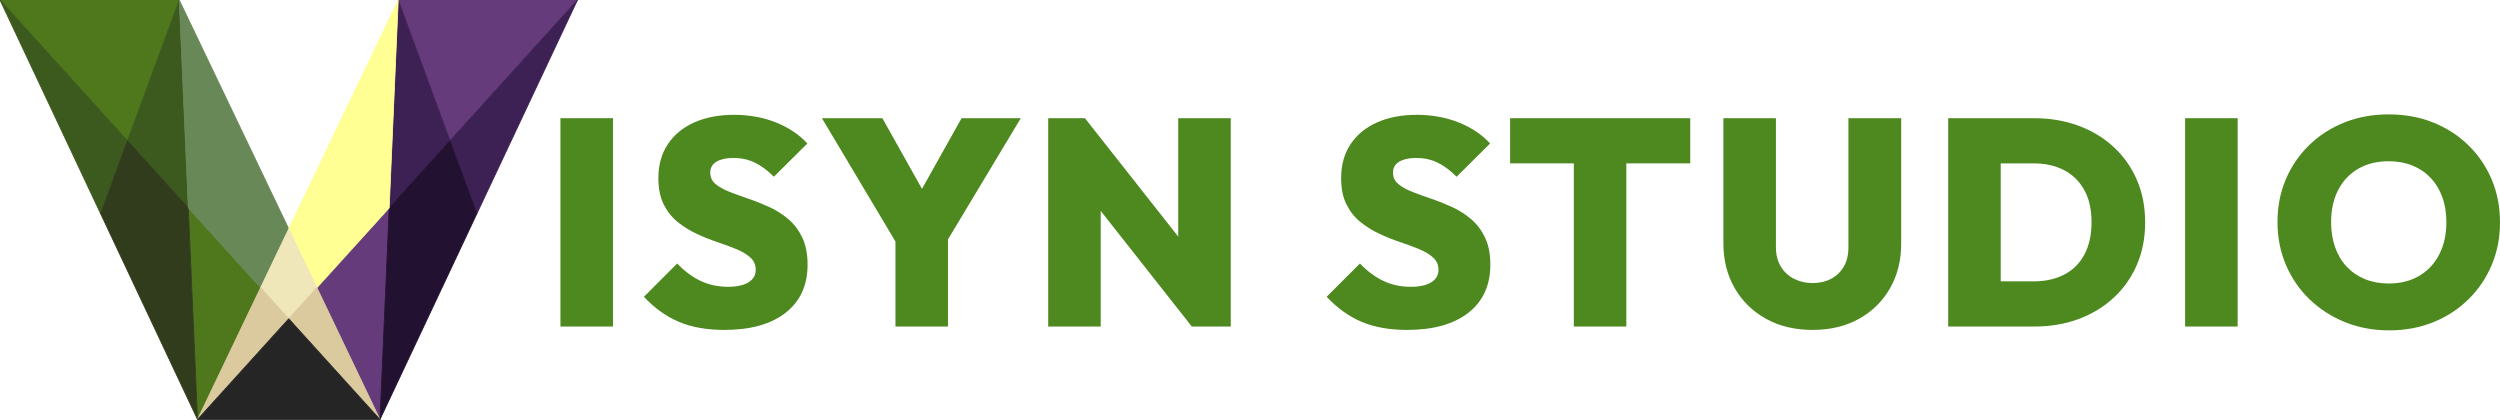
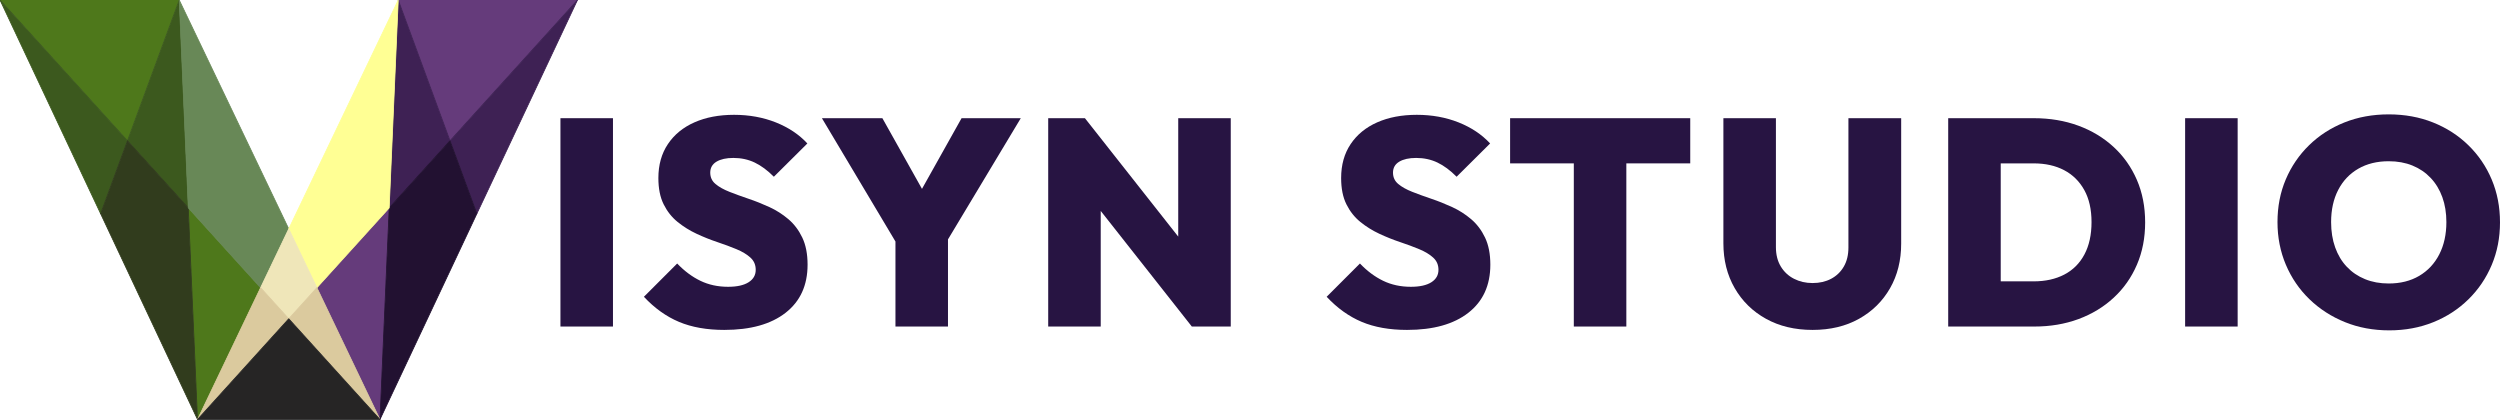
<svg xmlns="http://www.w3.org/2000/svg" viewBox="0 0 1871.92 314.1" width="1871.92" height="314.1">
  <g id="prism-v" stroke-width="0.6" stroke-linejoin="round">
    <path fill="#4E781B" stroke="#4E781B" d="M134.2 0 L0 0 L95.44 105.37Z M147.9 314.1 L195.12 215.42 L140.99 155.66Z" />
    <path fill="#3C591E" stroke="#3C591E" d="M0 0 L75.34 160 L95.44 105.37Z M134.2 0 L95.44 105.37 L140.99 155.66Z" />
    <path fill="#313C1D" stroke="#313C1D" d="M75.34 160 L147.9 314.1 L140.99 155.66 L95.44 105.37Z" />
    <path fill="#688857" stroke="#688857" d="M216.2 171.37 L134.2 0 L140.99 155.66 L195.12 215.42Z" />
    <path fill="#653B7B" stroke="#653B7B" d="M432.4 0 L298.2 0 L336.96 105.37Z M237.28 215.42 L284.5 314.1 L291.41 155.66Z" />
    <path fill="#3E2154" stroke="#3E2154" d="M357.06 160 L432.4 0 L336.96 105.37Z M298.2 0 L291.41 155.66 L336.96 105.37Z" />
    <path fill="#221131" stroke="#221131" d="M284.5 314.1 L357.06 160 L336.96 105.37 L291.41 155.66Z" />
    <path fill="#FFFF94" stroke="#FFFF94" d="M216.2 171.37 L237.28 215.42 L291.41 155.66 L298.2 0Z" />
    <path fill="#EFE6B9" stroke="#EFE6B9" d="M237.28 215.42 L216.2 171.37 L195.12 215.42 L216.2 238.69Z" />
    <path fill="#DBCA9E" stroke="#DBCA9E" d="M284.5 314.1 L237.28 215.42 L216.2 238.69Z M195.12 215.42 L147.9 314.1 L216.2 238.69Z" />
    <path fill="#262525" stroke="#262525" d="M147.9 314.1 L284.5 314.1 L216.2 238.69Z" />
  </g>
-   <g id="wordmark" fill="#4D891F">
+   <g id="wordmark" fill="#271442">
    <path d="M419.64 244.5H458.97V88.5H419.64Z" />
    <path d="M542.31 247.03Q571.8 247.03 588.24 234.19Q604.69 221.34 604.69 198.18Q604.69 186.19 600.73 177.89Q596.77 169.58 590.28 164.08Q583.79 158.58 576.06 155.03Q568.33 151.48 560.52 148.84Q552.71 146.2 546.22 143.64Q539.73 141.09 535.77 137.79Q531.81 134.49 531.81 129.26Q531.81 123.87 536.48 121.06Q541.16 118.26 549.13 118.26Q557.88 118.26 565.11 121.72Q572.35 125.19 579.44 132.34L604.53 107.42Q595.23 97.36 580.93 91.66Q566.63 85.97 549.63 85.97Q532.74 85.97 519.98 91.61Q507.22 97.25 500.1 107.89Q492.97 118.53 492.97 133.33Q492.97 145.05 496.93 153Q500.89 160.94 507.38 166.2Q513.88 171.45 521.6 175.05Q529.33 178.66 537.14 181.27Q544.95 183.88 551.44 186.58Q557.94 189.27 561.9 192.88Q565.86 196.48 565.86 202.03Q565.86 207.98 560.49 211.36Q555.13 214.74 545.17 214.74Q533.68 214.74 524.38 210.23Q515.09 205.72 507.05 197.3L482.14 222.22Q494.07 234.98 508.4 241.01Q522.73 247.03 542.31 247.03Z" />
    <path d="M670.49 244.5H709.82V179.24L764.33 88.5H719.99L690.35 141.42L660.7 88.5H615.43L670.49 180.83Z" />
    <path d="M784.86 244.5H824.19V157.94L892.4 244.5H921.55V88.5H882.22V177.15L812.36 88.5H784.86Z" />
    <path d="M1053.54 247.03Q1083.03 247.03 1099.47 234.19Q1115.92 221.34 1115.92 198.18Q1115.92 186.19 1111.96 177.89Q1108 169.58 1101.51 164.08Q1095.02 158.58 1087.29 155.03Q1079.56 151.48 1071.75 148.84Q1063.94 146.2 1057.45 143.64Q1050.96 141.09 1047 137.79Q1043.03 134.49 1043.03 129.26Q1043.03 123.87 1047.71 121.06Q1052.39 118.26 1060.36 118.26Q1069.11 118.26 1076.34 121.72Q1083.58 125.19 1090.67 132.34L1115.75 107.42Q1106.46 97.36 1092.16 91.66Q1077.85 85.97 1060.86 85.97Q1043.97 85.97 1031.21 91.61Q1018.45 97.25 1011.32 107.89Q1004.2 118.53 1004.2 133.33Q1004.2 145.05 1008.16 153Q1012.12 160.94 1018.61 166.2Q1025.1 171.45 1032.83 175.05Q1040.56 178.66 1048.37 181.27Q1056.18 183.88 1062.67 186.58Q1069.16 189.27 1073.12 192.88Q1077.08 196.48 1077.08 202.03Q1077.08 207.98 1071.72 211.36Q1066.36 214.74 1056.4 214.74Q1044.91 214.74 1035.61 210.23Q1026.31 205.72 1018.28 197.3L993.36 222.22Q1005.3 234.98 1019.63 241.01Q1033.96 247.03 1053.54 247.03Z" />
    <path d="M1178.42 244.5H1217.75V122.33H1265.6V88.5H1130.72V122.33H1178.42Z" />
    <path d="M1357.21 247.03Q1377.11 247.03 1391.99 238.7Q1406.88 230.37 1415.21 215.81Q1423.54 201.26 1423.54 182.4V88.5H1384.04V185.31Q1384.04 193.68 1380.57 199.63Q1377.1 205.57 1371.08 208.75Q1365.06 211.94 1357.21 211.94Q1349.56 211.94 1343.31 208.75Q1337.06 205.57 1333.4 199.54Q1329.75 193.51 1329.75 185.09V88.5H1290.42V182.18Q1290.42 201.04 1298.86 215.7Q1307.29 230.37 1322.31 238.7Q1337.32 247.03 1357.21 247.03Z" />
    <path d="M1458.75 244.5H1523.33Q1541.15 244.5 1556.28 238.92Q1571.4 233.33 1582.62 222.96Q1593.85 212.6 1600.03 198.27Q1606.22 183.94 1606.22 166.5Q1606.22 149.01 1600.03 134.71Q1593.85 120.4 1582.6 110.04Q1571.35 99.67 1556.14 94.08Q1540.93 88.5 1522.89 88.5H1458.75ZM1498.08 122.33H1522.72Q1535.87 122.33 1545.55 127.42Q1555.23 132.51 1560.65 142.3Q1566.07 152.09 1566.07 166.28Q1566.07 180.53 1560.76 190.51Q1555.45 200.49 1545.69 205.58Q1535.92 210.67 1522.72 210.67H1498.08V122.33Z" />
    <path d="M1636.15 244.5H1675.48V88.5H1636.15Z" />
    <path d="M1789.03 247.36Q1806.79 247.36 1821.89 241.28Q1836.99 235.2 1848.24 224.17Q1859.49 213.15 1865.71 198.4Q1871.92 183.66 1871.92 166.5Q1871.92 149.17 1865.71 134.43Q1859.49 119.69 1848.21 108.72Q1836.94 97.74 1821.76 91.69Q1806.57 85.64 1788.59 85.64Q1770.6 85.64 1755.42 91.69Q1740.24 97.74 1728.99 108.72Q1717.74 119.69 1711.52 134.32Q1705.31 148.95 1705.31 166.28Q1705.31 183.44 1711.6 198.27Q1717.9 213.09 1729.26 224.06Q1740.62 235.04 1755.83 241.2Q1771.04 247.36 1789.03 247.36ZM1788.59 212.27Q1778.8 212.27 1770.85 209.02Q1762.9 205.78 1757.21 199.75Q1751.51 193.73 1748.49 185.23Q1745.46 176.73 1745.46 166.28Q1745.46 152.47 1750.77 142.21Q1756.08 131.96 1765.79 126.34Q1775.5 120.73 1788.59 120.73Q1798.43 120.73 1806.35 123.95Q1814.28 127.17 1820 133.22Q1825.72 139.27 1828.74 147.63Q1831.77 155.99 1831.77 166.28Q1831.77 180.09 1826.46 190.46Q1821.15 200.82 1811.44 206.55Q1801.73 212.27 1788.59 212.27Z" />
  </g>
</svg>
